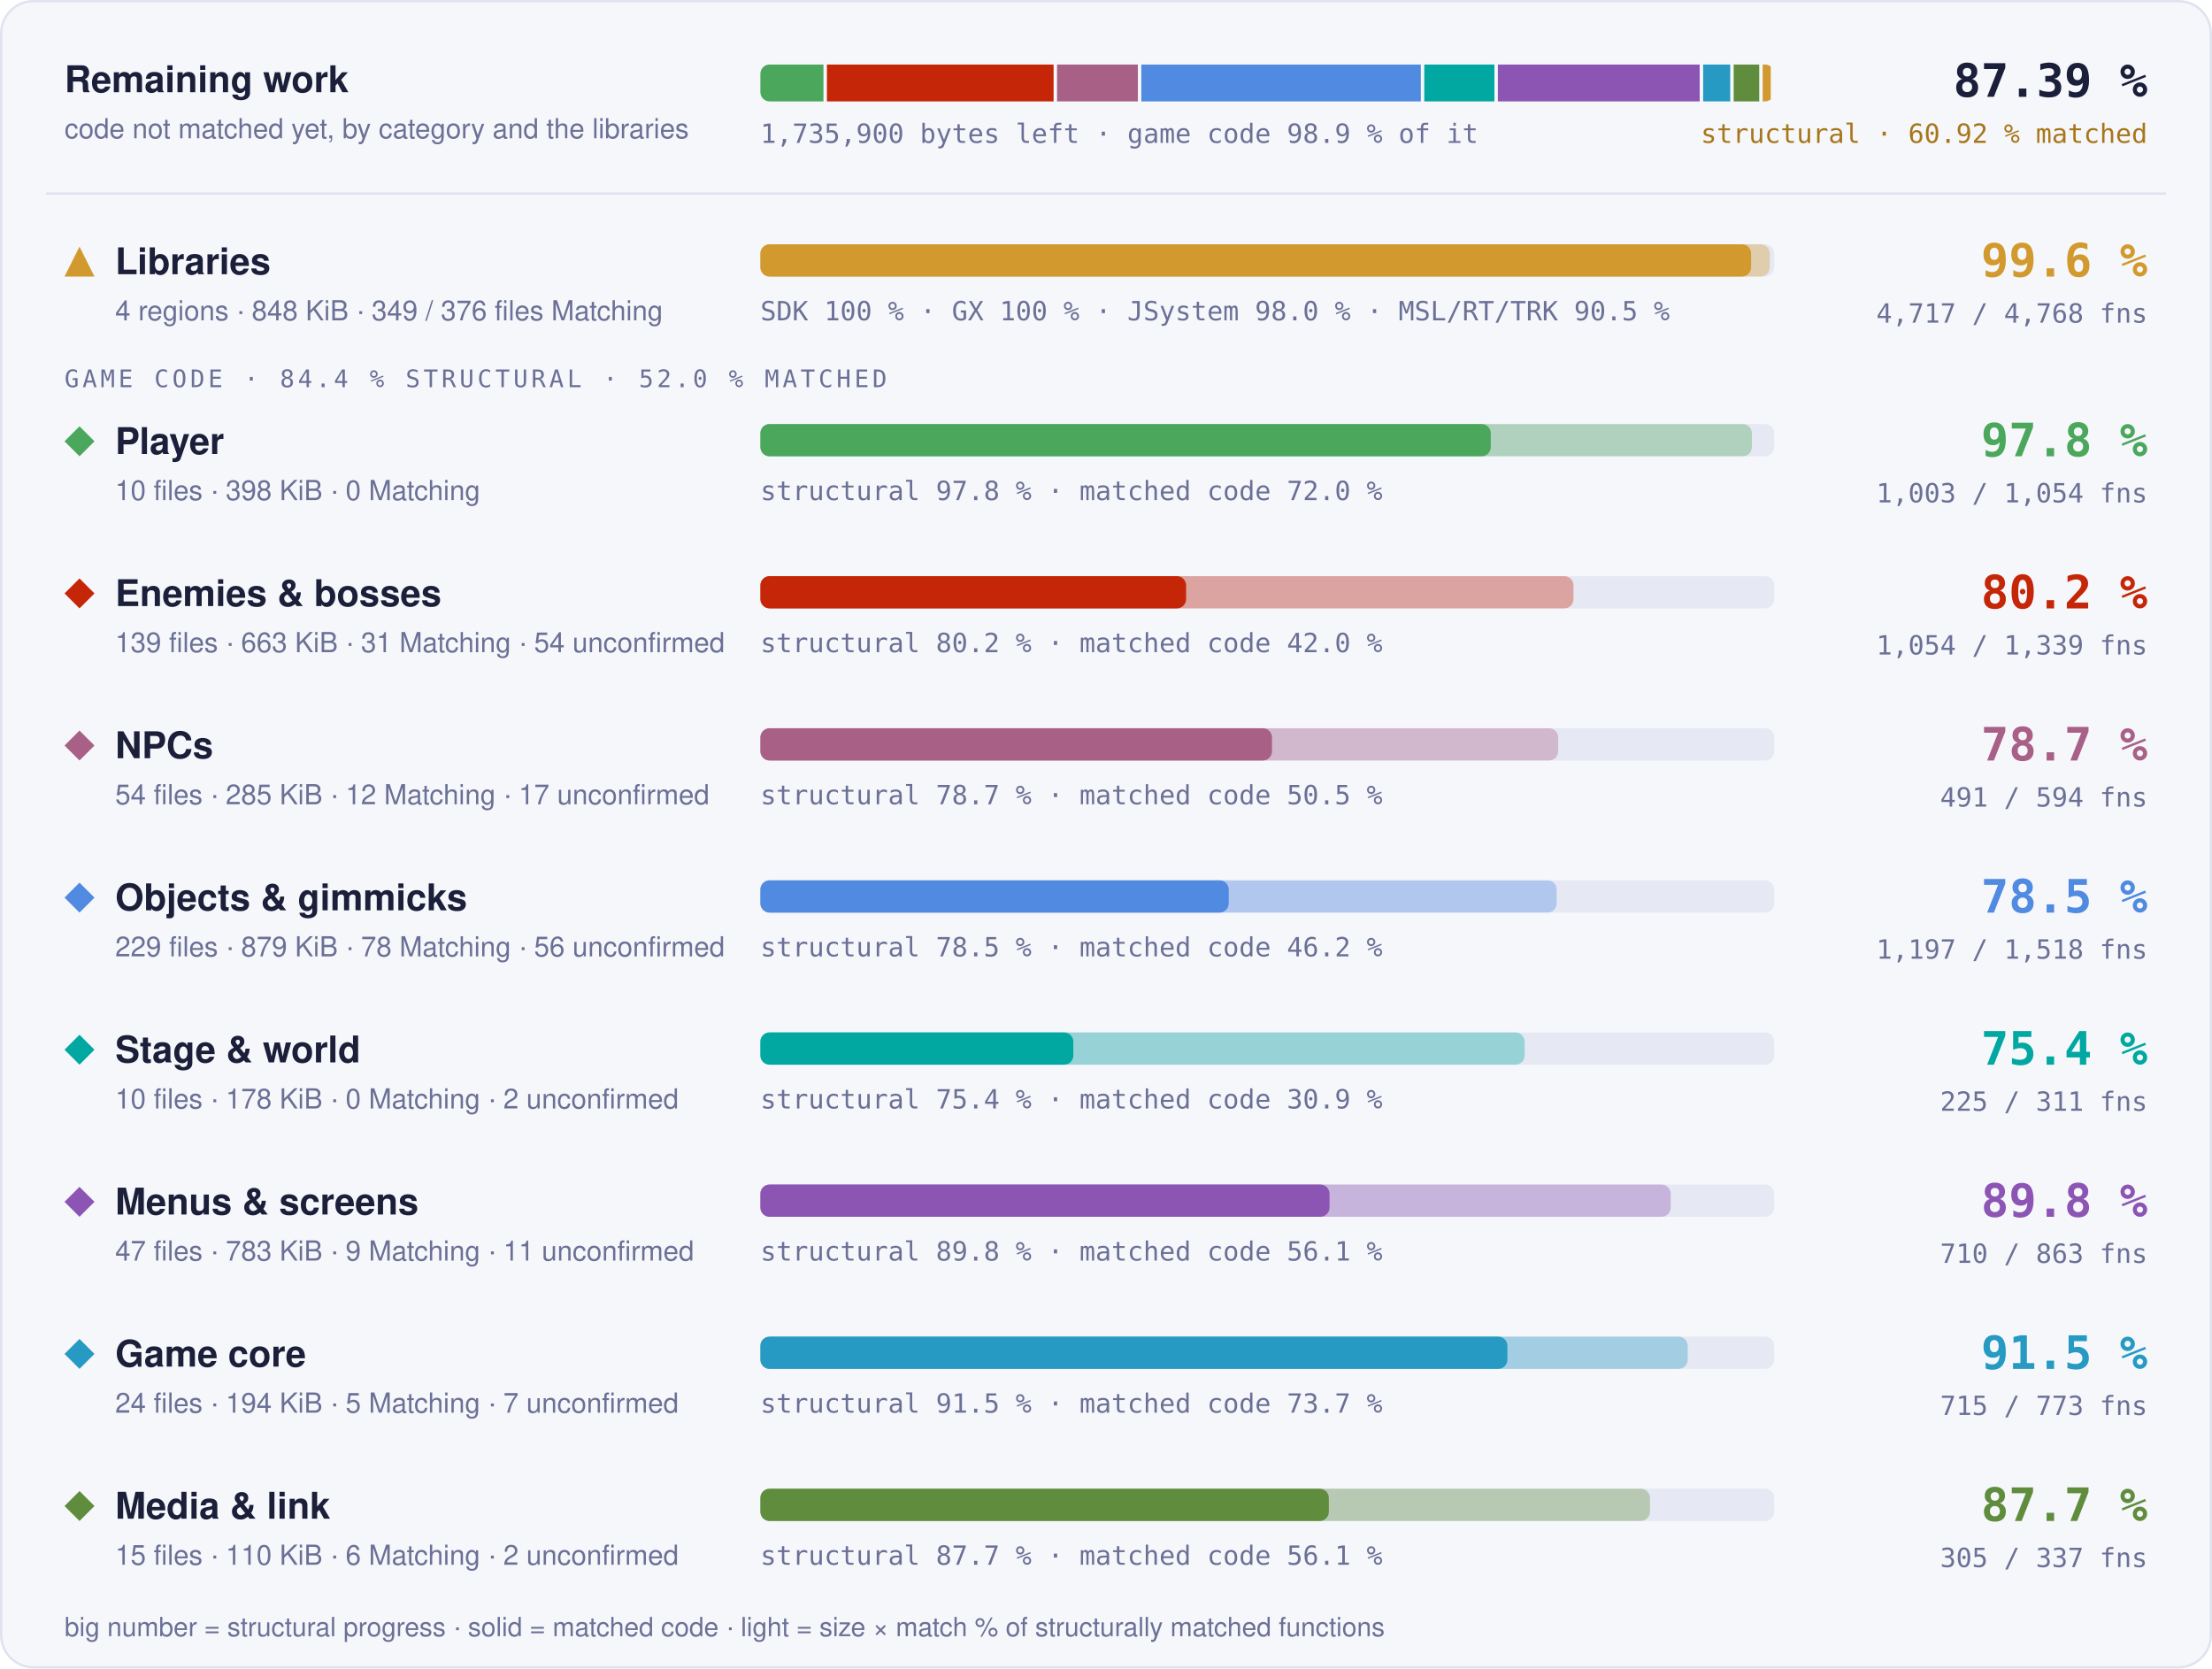
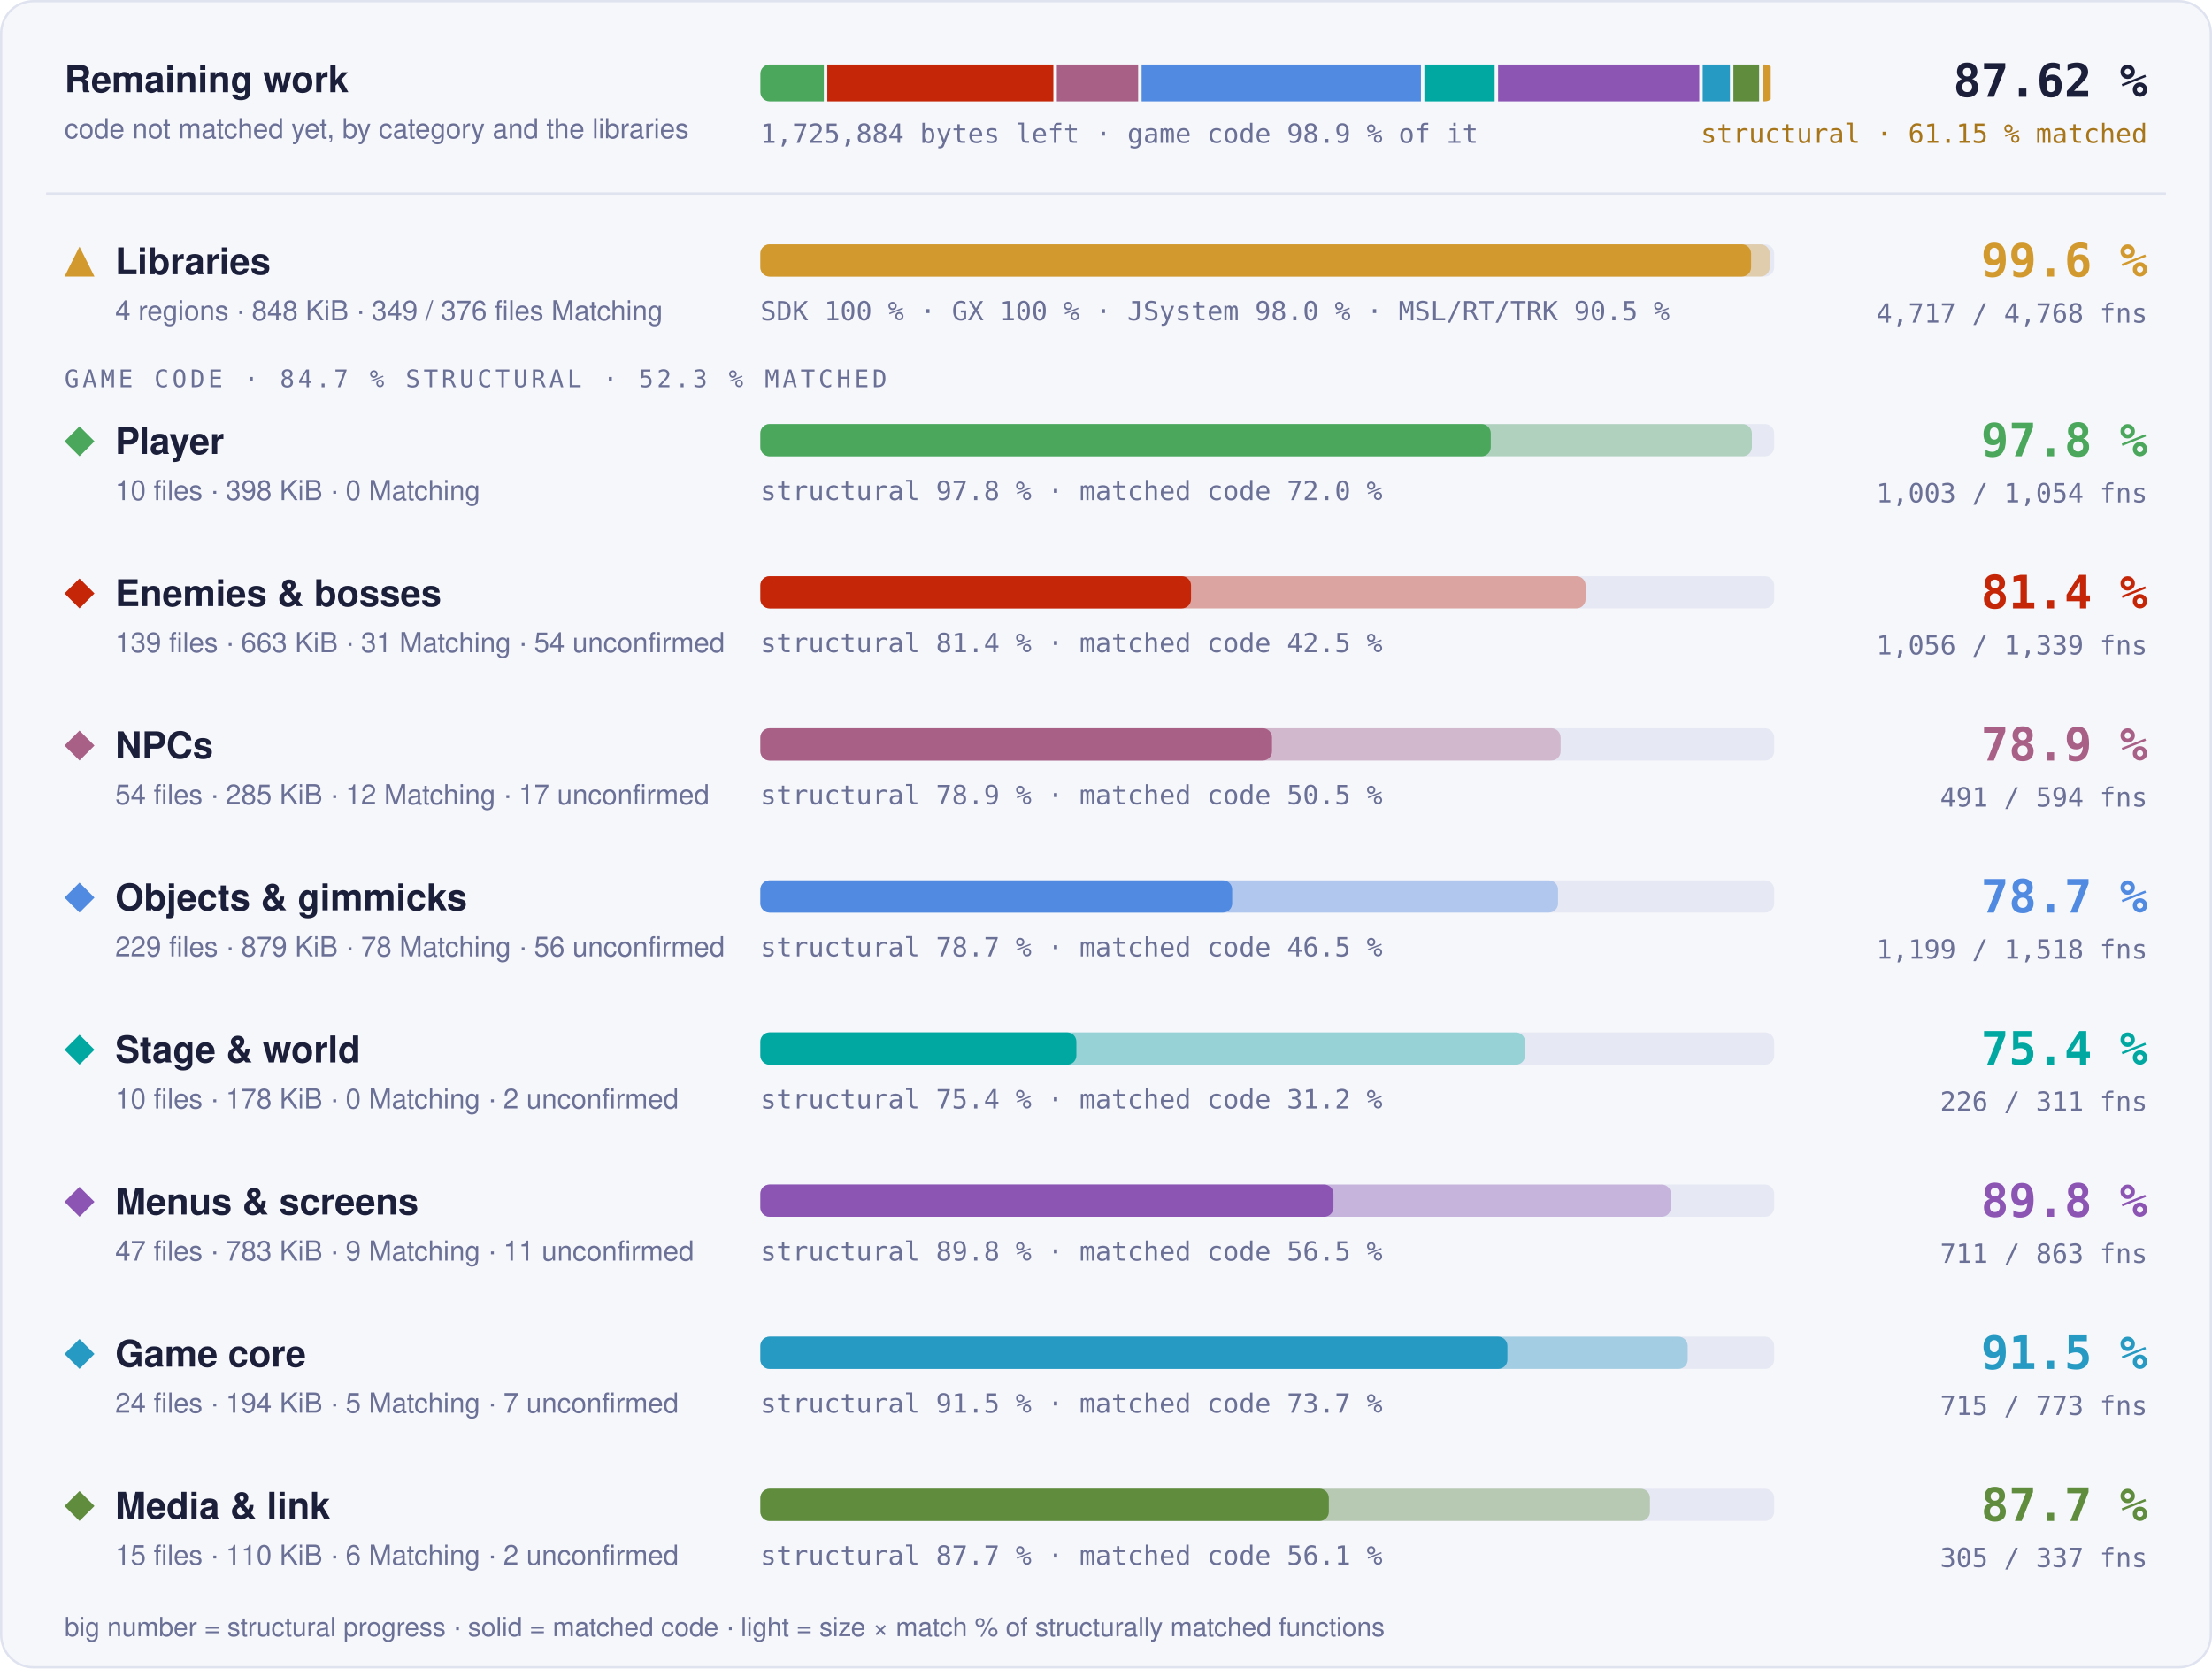
- <svg xmlns="http://www.w3.org/2000/svg" width="960" height="724" viewBox="0 0 960 724" role="img" aria-label="Progress overview: Libraries 99.6 % structural, 97.7 % matched code, 4717 of 4768 functions; Player 97.8 % structural, 72.0 % matched code, 1003 of 1054 functions; Enemies &amp; bosses 80.2 % structural, 42.0 % matched code, 1054 of 1339 functions; NPCs 78.7 % structural, 50.5 % matched code, 491 of 594 functions; Objects &amp; gimmicks 78.5 % structural, 46.2 % matched code, 1197 of 1518 functions; Stage &amp; world 75.4 % structural, 30.9 % matched code, 225 of 311 functions; Menus &amp; screens 89.8 % structural, 56.1 % matched code, 710 of 863 functions; Game core 91.5 % structural, 73.7 % matched code, 715 of 773 functions; Media &amp; link 87.7 % structural, 56.1 % matched code, 305 of 337 functions">
+ <svg xmlns="http://www.w3.org/2000/svg" width="960" height="724" viewBox="0 0 960 724" role="img" aria-label="Progress overview: Libraries 99.6 % structural, 97.7 % matched code, 4717 of 4768 functions; Player 97.8 % structural, 72.0 % matched code, 1003 of 1054 functions; Enemies &amp; bosses 81.4 % structural, 42.5 % matched code, 1056 of 1339 functions; NPCs 78.9 % structural, 50.5 % matched code, 491 of 594 functions; Objects &amp; gimmicks 78.7 % structural, 46.5 % matched code, 1199 of 1518 functions; Stage &amp; world 75.4 % structural, 31.2 % matched code, 226 of 311 functions; Menus &amp; screens 89.8 % structural, 56.5 % matched code, 711 of 863 functions; Game core 91.5 % structural, 73.7 % matched code, 715 of 773 functions; Media &amp; link 87.7 % structural, 56.1 % matched code, 305 of 337 functions">
  <style>text { font-family: -apple-system, BlinkMacSystemFont, 'Segoe UI', Helvetica, Arial, sans-serif; } .mono { font-family: ui-monospace, SFMono-Regular, 'SF Mono', Menlo, Consolas, monospace; } .grow { transform-box: fill-box; transform-origin: 0 50%; animation: grow 1.4s cubic-bezier(.2,.8,.2,1) both; } @keyframes grow { from { transform: scaleX(0); } } @media (prefers-reduced-motion: reduce) { * { animation: none !important; } }</style>
  <rect x="0.5" y="0.5" width="959" height="723" rx="14" fill="#f6f7fb" stroke="#dfe2ef" />
  <text x="28" y="40" font-size="16" font-weight="700" fill="#1b1f3a">Remaining work</text>
  <text x="28" y="60" font-size="12" fill="#6b7096">code not matched yet, by category and the libraries</text>
  <clipPath id="rw">
    <rect x="330" y="28" width="440" height="16" rx="4" />
  </clipPath>
  <g clip-path="url(#rw)">
-     <rect class="grow" x="330.00" y="28" width="27.38" height="16" fill="#4aa75c" />
-     <rect class="grow" x="358.88" y="28" width="98.38" height="16" fill="#c52607" />
-     <rect class="grow" x="458.75" y="28" width="35.08" height="16" fill="#a96087" />
-     <rect class="grow" x="495.33" y="28" width="121.30" height="16" fill="#508ae1" />
-     <rect class="grow" x="618.13" y="28" width="30.44" height="16" fill="#00a8a1" />
-     <rect class="grow" x="650.07" y="28" width="87.59" height="16" fill="#8c55b4" />
-     <rect class="grow" x="739.16" y="28" width="11.75" height="16" fill="#269ac2" />
-     <rect class="grow" x="752.41" y="28" width="11.09" height="16" fill="#608c3d" />
-     <rect class="grow" x="764.99" y="28" width="3.51" height="16" fill="#d29a2e" />
+     <rect class="grow" x="330.00" y="28" width="27.55" height="16" fill="#4aa75c" />
+     <rect class="grow" x="359.05" y="28" width="98.11" height="16" fill="#c52607" />
+     <rect class="grow" x="458.66" y="28" width="35.29" height="16" fill="#a96087" />
+     <rect class="grow" x="495.45" y="28" width="121.23" height="16" fill="#508ae1" />
+     <rect class="grow" x="618.18" y="28" width="30.49" height="16" fill="#00a8a1" />
+     <rect class="grow" x="650.17" y="28" width="87.31" height="16" fill="#8c55b4" />
+     <rect class="grow" x="738.98" y="28" width="11.82" height="16" fill="#269ac2" />
+     <rect class="grow" x="752.30" y="28" width="11.16" height="16" fill="#608c3d" />
+     <rect class="grow" x="764.96" y="28" width="3.54" height="16" fill="#d29a2e" />
  </g>
-   <text x="330" y="62" class="mono" font-size="11.5" fill="#6b7096">1,735,900 bytes left · game code 98.9 % of it</text>
-   <text x="932" y="42" text-anchor="end" class="mono" font-size="20" font-weight="700" fill="#1b1f3a">87.39 %</text>
-   <text x="932" y="62" text-anchor="end" class="mono" font-size="11.5" fill="#a8761a">structural · 60.92 % matched</text>
+   <text x="330" y="62" class="mono" font-size="11.5" fill="#6b7096">1,725,884 bytes left · game code 98.9 % of it</text>
+   <text x="932" y="42" text-anchor="end" class="mono" font-size="20" font-weight="700" fill="#1b1f3a">87.62 %</text>
+   <text x="932" y="62" text-anchor="end" class="mono" font-size="11.5" fill="#a8761a">structural · 61.15 % matched</text>
  <line x1="20" x2="940" y1="84" y2="84" stroke="#dfe2ef" />
  <g fill="#d29a2e">
    <path d="M34.5 107L41 120L28 120Z" />
  </g>
  <text x="50" y="119" font-size="16" font-weight="700" fill="#1b1f3a">Libraries</text>
  <text x="50" y="139" font-size="12" fill="#6b7096">4 regions · 848 KiB · 349 / 376 files Matching</text>
  <rect x="330" y="106" width="440" height="14" rx="4" fill="#e6e8f3" />
  <rect class="grow" style="animation-delay:0.0s" x="330" y="106" width="438.06" height="14" rx="4" fill="#d29a2e" fill-opacity="0.35" />
  <rect class="grow" style="animation-delay:0.0s" x="330" y="106" width="429.98" height="14" rx="4" fill="#d29a2e" />
  <text x="330" y="139" class="mono" font-size="11.5" fill="#6b7096">SDK 100 % · GX 100 % · JSystem 98.0 % · MSL/RT/TRK 90.5 %</text>
  <text x="932" y="120" text-anchor="end" class="mono" font-size="20" font-weight="700" fill="#d29a2e">99.6 %</text>
  <text x="932" y="140" text-anchor="end" class="mono" font-size="11.5" fill="#6b7096">4,717 / 4,768 fns</text>
-   <text x="28" y="168" class="mono" font-size="10.5" letter-spacing="0.14em" fill="#6b7096">GAME CODE · 84.4 % STRUCTURAL · 52.0 % MATCHED</text>
+   <text x="28" y="168" class="mono" font-size="10.5" letter-spacing="0.14em" fill="#6b7096">GAME CODE · 84.7 % STRUCTURAL · 52.3 % MATCHED</text>
  <g fill="#4aa75c">
    <path d="M34.5 185L41 191.5L34.5 198L28 191.5Z" />
  </g>
  <text x="50" y="197" font-size="16" font-weight="700" fill="#1b1f3a">Player</text>
  <text x="50" y="217" font-size="12" fill="#6b7096">10 files · 398 KiB · 0 Matching</text>
  <rect x="330" y="184" width="440" height="14" rx="4" fill="#e6e8f3" />
  <rect class="grow" style="animation-delay:0.1s" x="330" y="184" width="430.31" height="14" rx="4" fill="#4aa75c" fill-opacity="0.35" />
  <rect class="grow" style="animation-delay:0.1s" x="330" y="184" width="316.99" height="14" rx="4" fill="#4aa75c" />
  <text x="330" y="217" class="mono" font-size="11.5" fill="#6b7096">structural 97.8 % · matched code 72.0 %</text>
  <text x="932" y="198" text-anchor="end" class="mono" font-size="20" font-weight="700" fill="#4aa75c">97.8 %</text>
  <text x="932" y="218" text-anchor="end" class="mono" font-size="11.5" fill="#6b7096">1,003 / 1,054 fns</text>
  <g fill="#c52607">
    <path d="M34.5 251L41 257.5L34.5 264L28 257.5Z" />
  </g>
  <text x="50" y="263" font-size="16" font-weight="700" fill="#1b1f3a">Enemies &amp; bosses</text>
  <text x="50" y="283" font-size="12" fill="#6b7096">139 files · 663 KiB · 31 Matching · 54 unconfirmed</text>
  <rect x="330" y="250" width="440" height="14" rx="4" fill="#e6e8f3" />
-   <rect class="grow" style="animation-delay:0.2s" x="330" y="250" width="352.88" height="14" rx="4" fill="#c52607" fill-opacity="0.35" />
-   <rect class="grow" style="animation-delay:0.2s" x="330" y="250" width="184.75" height="14" rx="4" fill="#c52607" />
-   <text x="330" y="283" class="mono" font-size="11.5" fill="#6b7096">structural 80.2 % · matched code 42.0 %</text>
-   <text x="932" y="264" text-anchor="end" class="mono" font-size="20" font-weight="700" fill="#c52607">80.2 %</text>
-   <text x="932" y="284" text-anchor="end" class="mono" font-size="11.5" fill="#6b7096">1,054 / 1,339 fns</text>
+   <rect class="grow" style="animation-delay:0.2s" x="330" y="250" width="358.14" height="14" rx="4" fill="#c52607" fill-opacity="0.35" />
+   <rect class="grow" style="animation-delay:0.2s" x="330" y="250" width="186.90" height="14" rx="4" fill="#c52607" />
+   <text x="330" y="283" class="mono" font-size="11.5" fill="#6b7096">structural 81.4 % · matched code 42.5 %</text>
+   <text x="932" y="264" text-anchor="end" class="mono" font-size="20" font-weight="700" fill="#c52607">81.4 %</text>
+   <text x="932" y="284" text-anchor="end" class="mono" font-size="11.5" fill="#6b7096">1,056 / 1,339 fns</text>
  <g fill="#a96087">
    <path d="M34.5 317L41 323.5L34.5 330L28 323.5Z" />
  </g>
  <text x="50" y="329" font-size="16" font-weight="700" fill="#1b1f3a">NPCs</text>
  <text x="50" y="349" font-size="12" fill="#6b7096">54 files · 285 KiB · 12 Matching · 17 unconfirmed</text>
  <rect x="330" y="316" width="440" height="14" rx="4" fill="#e6e8f3" />
-   <rect class="grow" style="animation-delay:0.3s" x="330" y="316" width="346.24" height="14" rx="4" fill="#a96087" fill-opacity="0.35" />
+   <rect class="grow" style="animation-delay:0.3s" x="330" y="316" width="347.30" height="14" rx="4" fill="#a96087" fill-opacity="0.35" />
  <rect class="grow" style="animation-delay:0.3s" x="330" y="316" width="222.05" height="14" rx="4" fill="#a96087" />
-   <text x="330" y="349" class="mono" font-size="11.5" fill="#6b7096">structural 78.7 % · matched code 50.5 %</text>
-   <text x="932" y="330" text-anchor="end" class="mono" font-size="20" font-weight="700" fill="#a96087">78.7 %</text>
+   <text x="330" y="349" class="mono" font-size="11.5" fill="#6b7096">structural 78.9 % · matched code 50.5 %</text>
+   <text x="932" y="330" text-anchor="end" class="mono" font-size="20" font-weight="700" fill="#a96087">78.9 %</text>
  <text x="932" y="350" text-anchor="end" class="mono" font-size="11.5" fill="#6b7096">491 / 594 fns</text>
  <g fill="#508ae1">
    <path d="M34.5 383L41 389.5L34.5 396L28 389.5Z" />
  </g>
  <text x="50" y="395" font-size="16" font-weight="700" fill="#1b1f3a">Objects &amp; gimmicks</text>
  <text x="50" y="415" font-size="12" fill="#6b7096">229 files · 879 KiB · 78 Matching · 56 unconfirmed</text>
  <rect x="330" y="382" width="440" height="14" rx="4" fill="#e6e8f3" />
-   <rect class="grow" style="animation-delay:0.4s" x="330" y="382" width="345.59" height="14" rx="4" fill="#508ae1" fill-opacity="0.35" />
-   <rect class="grow" style="animation-delay:0.4s" x="330" y="382" width="203.27" height="14" rx="4" fill="#508ae1" />
-   <text x="330" y="415" class="mono" font-size="11.5" fill="#6b7096">structural 78.5 % · matched code 46.2 %</text>
-   <text x="932" y="396" text-anchor="end" class="mono" font-size="20" font-weight="700" fill="#508ae1">78.5 %</text>
-   <text x="932" y="416" text-anchor="end" class="mono" font-size="11.5" fill="#6b7096">1,197 / 1,518 fns</text>
+   <rect class="grow" style="animation-delay:0.4s" x="330" y="382" width="346.19" height="14" rx="4" fill="#508ae1" fill-opacity="0.35" />
+   <rect class="grow" style="animation-delay:0.4s" x="330" y="382" width="204.76" height="14" rx="4" fill="#508ae1" />
+   <text x="330" y="415" class="mono" font-size="11.5" fill="#6b7096">structural 78.7 % · matched code 46.5 %</text>
+   <text x="932" y="396" text-anchor="end" class="mono" font-size="20" font-weight="700" fill="#508ae1">78.7 %</text>
+   <text x="932" y="416" text-anchor="end" class="mono" font-size="11.5" fill="#6b7096">1,199 / 1,518 fns</text>
  <g fill="#00a8a1">
    <path d="M34.5 449L41 455.5L34.5 462L28 455.5Z" />
  </g>
  <text x="50" y="461" font-size="16" font-weight="700" fill="#1b1f3a">Stage &amp; world</text>
  <text x="50" y="481" font-size="12" fill="#6b7096">10 files · 178 KiB · 0 Matching · 2 unconfirmed</text>
  <rect x="330" y="448" width="440" height="14" rx="4" fill="#e6e8f3" />
-   <rect class="grow" style="animation-delay:0.5s" x="330" y="448" width="331.68" height="14" rx="4" fill="#00a8a1" fill-opacity="0.35" />
-   <rect class="grow" style="animation-delay:0.5s" x="330" y="448" width="135.82" height="14" rx="4" fill="#00a8a1" />
-   <text x="330" y="481" class="mono" font-size="11.5" fill="#6b7096">structural 75.4 % · matched code 30.9 %</text>
+   <rect class="grow" style="animation-delay:0.5s" x="330" y="448" width="331.86" height="14" rx="4" fill="#00a8a1" fill-opacity="0.35" />
+   <rect class="grow" style="animation-delay:0.5s" x="330" y="448" width="137.14" height="14" rx="4" fill="#00a8a1" />
+   <text x="330" y="481" class="mono" font-size="11.5" fill="#6b7096">structural 75.4 % · matched code 31.2 %</text>
  <text x="932" y="462" text-anchor="end" class="mono" font-size="20" font-weight="700" fill="#00a8a1">75.4 %</text>
-   <text x="932" y="482" text-anchor="end" class="mono" font-size="11.5" fill="#6b7096">225 / 311 fns</text>
+   <text x="932" y="482" text-anchor="end" class="mono" font-size="11.5" fill="#6b7096">226 / 311 fns</text>
  <g fill="#8c55b4">
    <path d="M34.5 515L41 521.5L34.5 528L28 521.5Z" />
  </g>
  <text x="50" y="527" font-size="16" font-weight="700" fill="#1b1f3a">Menus &amp; screens</text>
  <text x="50" y="547" font-size="12" fill="#6b7096">47 files · 783 KiB · 9 Matching · 11 unconfirmed</text>
  <rect x="330" y="514" width="440" height="14" rx="4" fill="#e6e8f3" />
-   <rect class="grow" style="animation-delay:0.6s" x="330" y="514" width="395.08" height="14" rx="4" fill="#8c55b4" fill-opacity="0.35" />
-   <rect class="grow" style="animation-delay:0.6s" x="330" y="514" width="247.01" height="14" rx="4" fill="#8c55b4" />
-   <text x="330" y="547" class="mono" font-size="11.5" fill="#6b7096">structural 89.8 % · matched code 56.1 %</text>
+   <rect class="grow" style="animation-delay:0.6s" x="330" y="514" width="395.18" height="14" rx="4" fill="#8c55b4" fill-opacity="0.35" />
+   <rect class="grow" style="animation-delay:0.6s" x="330" y="514" width="248.71" height="14" rx="4" fill="#8c55b4" />
+   <text x="330" y="547" class="mono" font-size="11.5" fill="#6b7096">structural 89.8 % · matched code 56.5 %</text>
  <text x="932" y="528" text-anchor="end" class="mono" font-size="20" font-weight="700" fill="#8c55b4">89.8 %</text>
-   <text x="932" y="548" text-anchor="end" class="mono" font-size="11.5" fill="#6b7096">710 / 863 fns</text>
+   <text x="932" y="548" text-anchor="end" class="mono" font-size="11.5" fill="#6b7096">711 / 863 fns</text>
  <g fill="#269ac2">
    <path d="M34.5 581L41 587.5L34.5 594L28 587.5Z" />
  </g>
  <text x="50" y="593" font-size="16" font-weight="700" fill="#1b1f3a">Game core</text>
  <text x="50" y="613" font-size="12" fill="#6b7096">24 files · 194 KiB · 5 Matching · 7 unconfirmed</text>
  <rect x="330" y="580" width="440" height="14" rx="4" fill="#e6e8f3" />
  <rect class="grow" style="animation-delay:0.7s" x="330" y="580" width="402.45" height="14" rx="4" fill="#269ac2" fill-opacity="0.35" />
  <rect class="grow" style="animation-delay:0.7s" x="330" y="580" width="324.21" height="14" rx="4" fill="#269ac2" />
  <text x="330" y="613" class="mono" font-size="11.5" fill="#6b7096">structural 91.5 % · matched code 73.7 %</text>
  <text x="932" y="594" text-anchor="end" class="mono" font-size="20" font-weight="700" fill="#269ac2">91.5 %</text>
  <text x="932" y="614" text-anchor="end" class="mono" font-size="11.5" fill="#6b7096">715 / 773 fns</text>
  <g fill="#608c3d">
    <path d="M34.5 647L41 653.5L34.5 660L28 653.5Z" />
  </g>
  <text x="50" y="659" font-size="16" font-weight="700" fill="#1b1f3a">Media &amp; link</text>
  <text x="50" y="679" font-size="12" fill="#6b7096">15 files · 110 KiB · 6 Matching · 2 unconfirmed</text>
  <rect x="330" y="646" width="440" height="14" rx="4" fill="#e6e8f3" />
  <rect class="grow" style="animation-delay:0.8s" x="330" y="646" width="386.07" height="14" rx="4" fill="#608c3d" fill-opacity="0.35" />
  <rect class="grow" style="animation-delay:0.8s" x="330" y="646" width="246.71" height="14" rx="4" fill="#608c3d" />
  <text x="330" y="679" class="mono" font-size="11.5" fill="#6b7096">structural 87.7 % · matched code 56.1 %</text>
  <text x="932" y="660" text-anchor="end" class="mono" font-size="20" font-weight="700" fill="#608c3d">87.7 %</text>
  <text x="932" y="680" text-anchor="end" class="mono" font-size="11.5" fill="#6b7096">305 / 337 fns</text>
  <text x="28" y="710" font-size="11.5" fill="#6b7096">big number = structural progress · solid = matched code · light = size × match % of structurally matched functions</text>
</svg>
